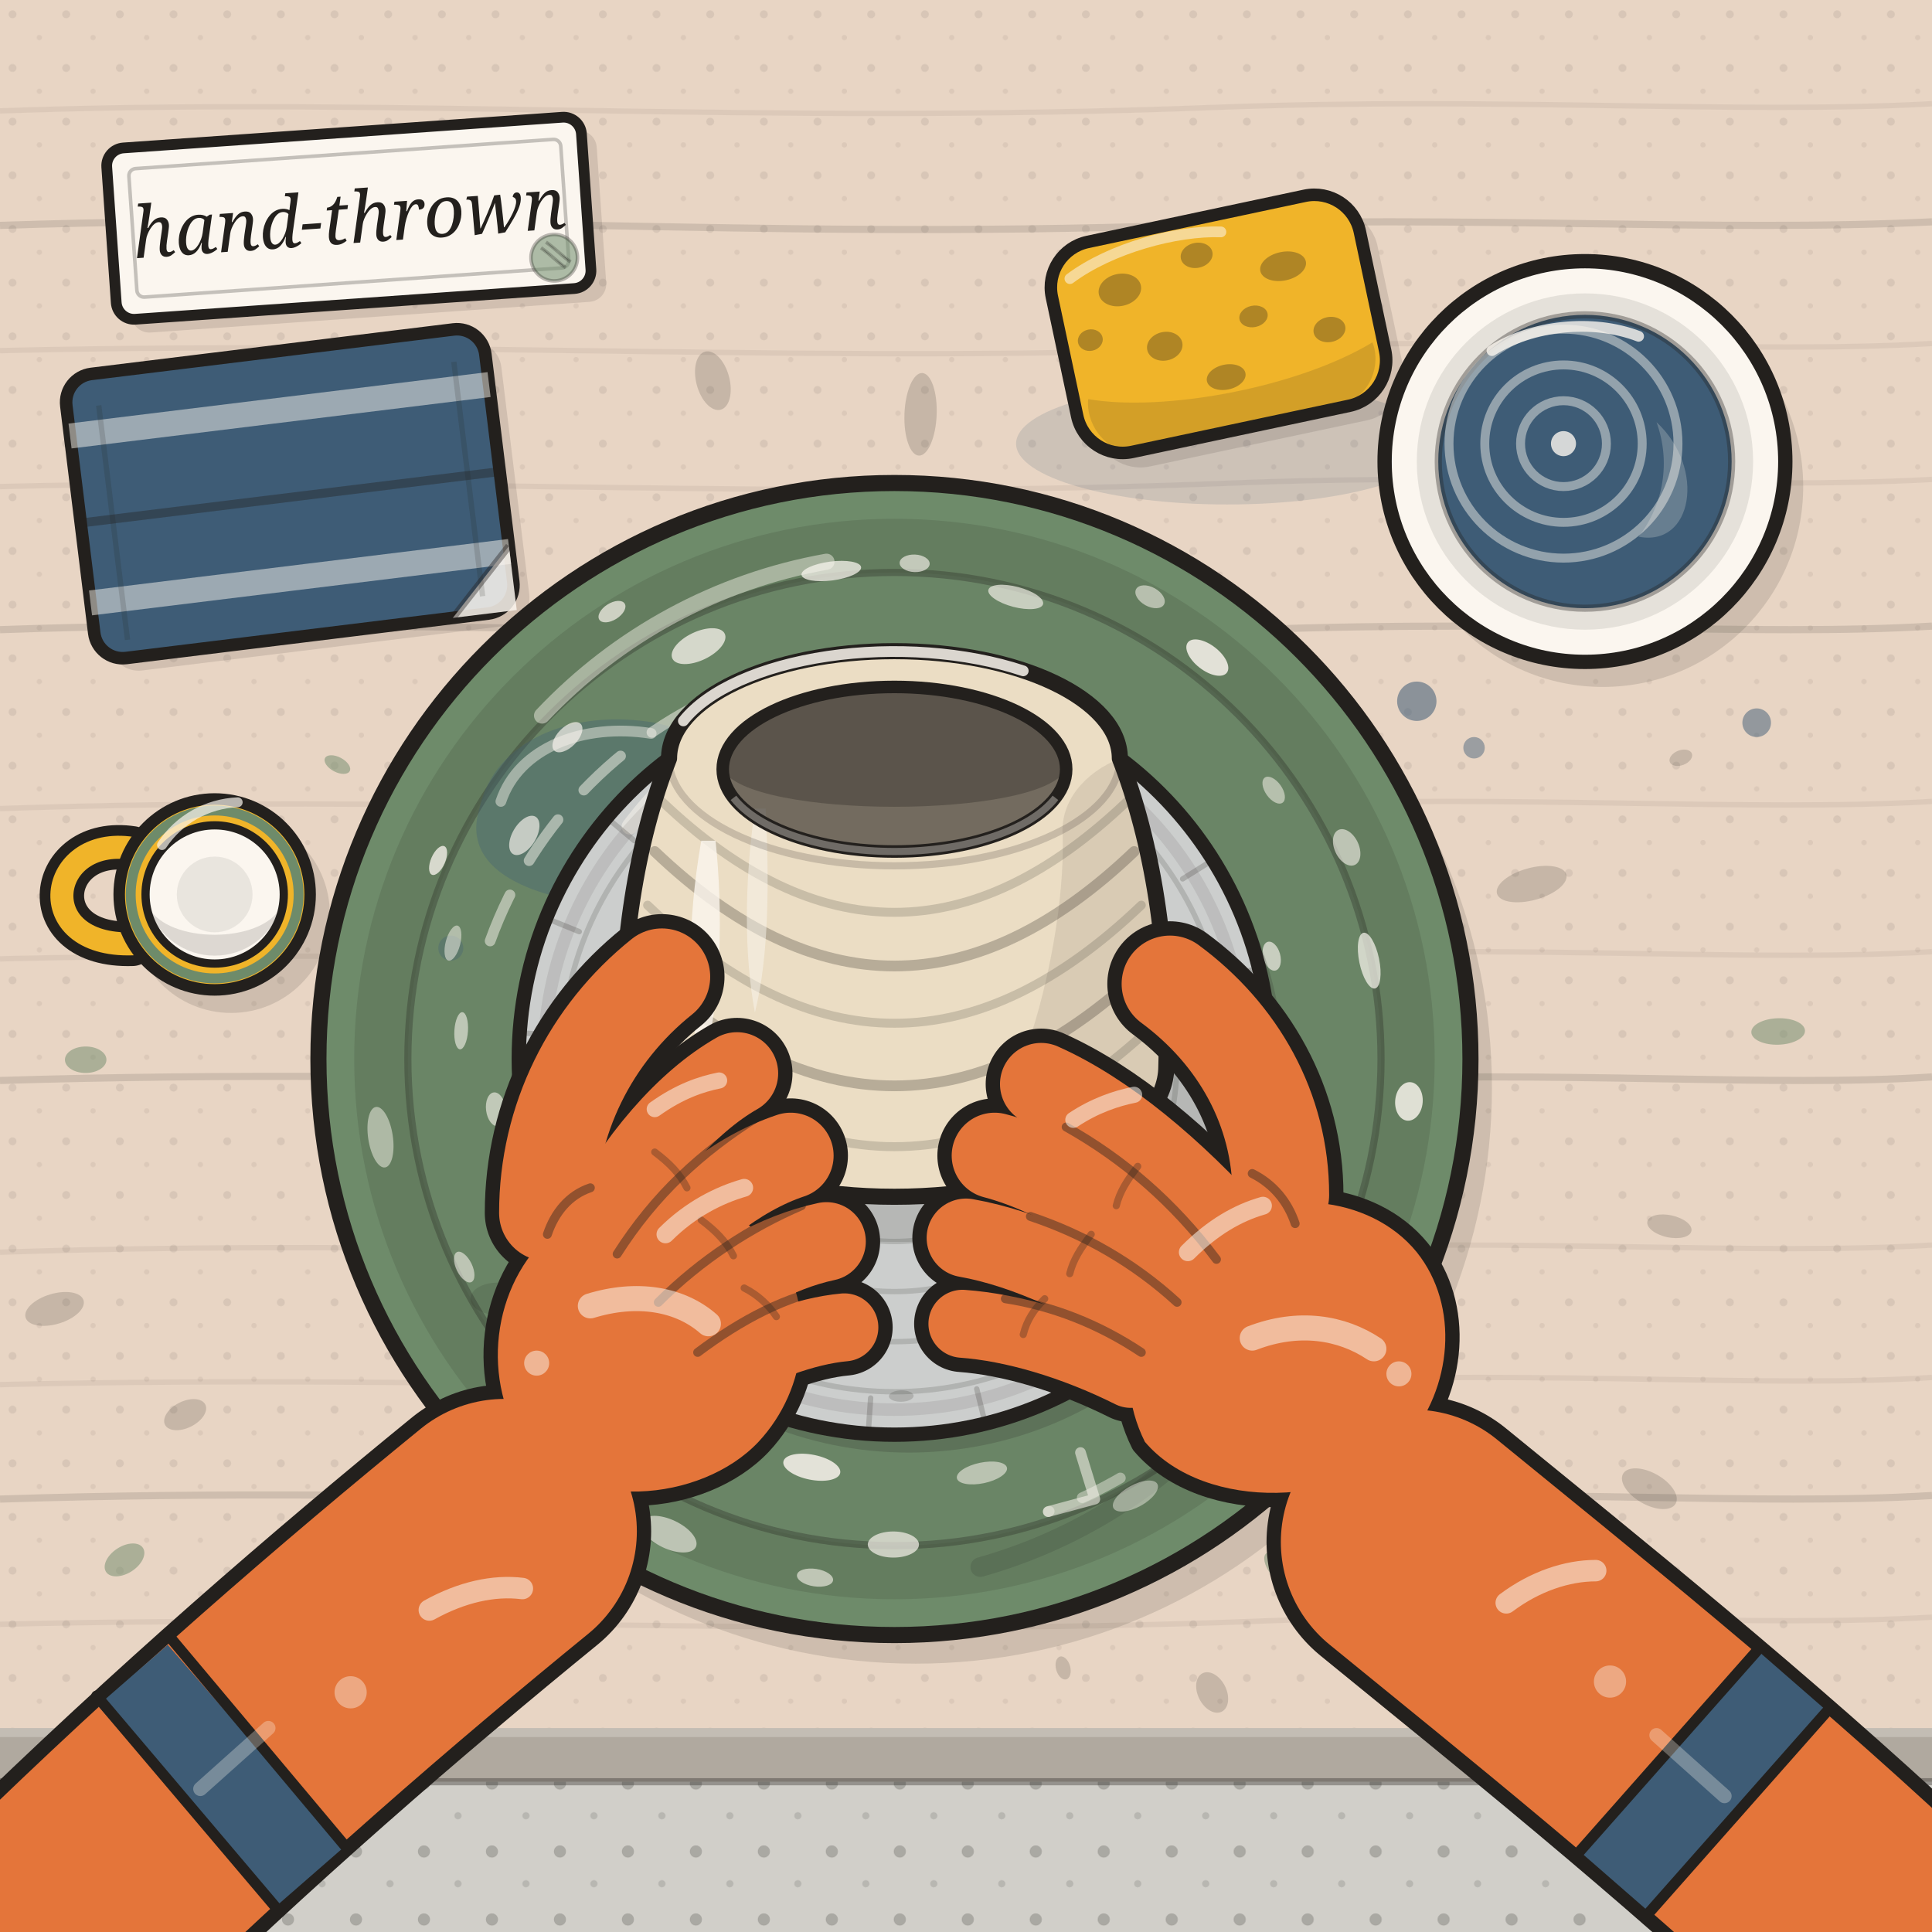
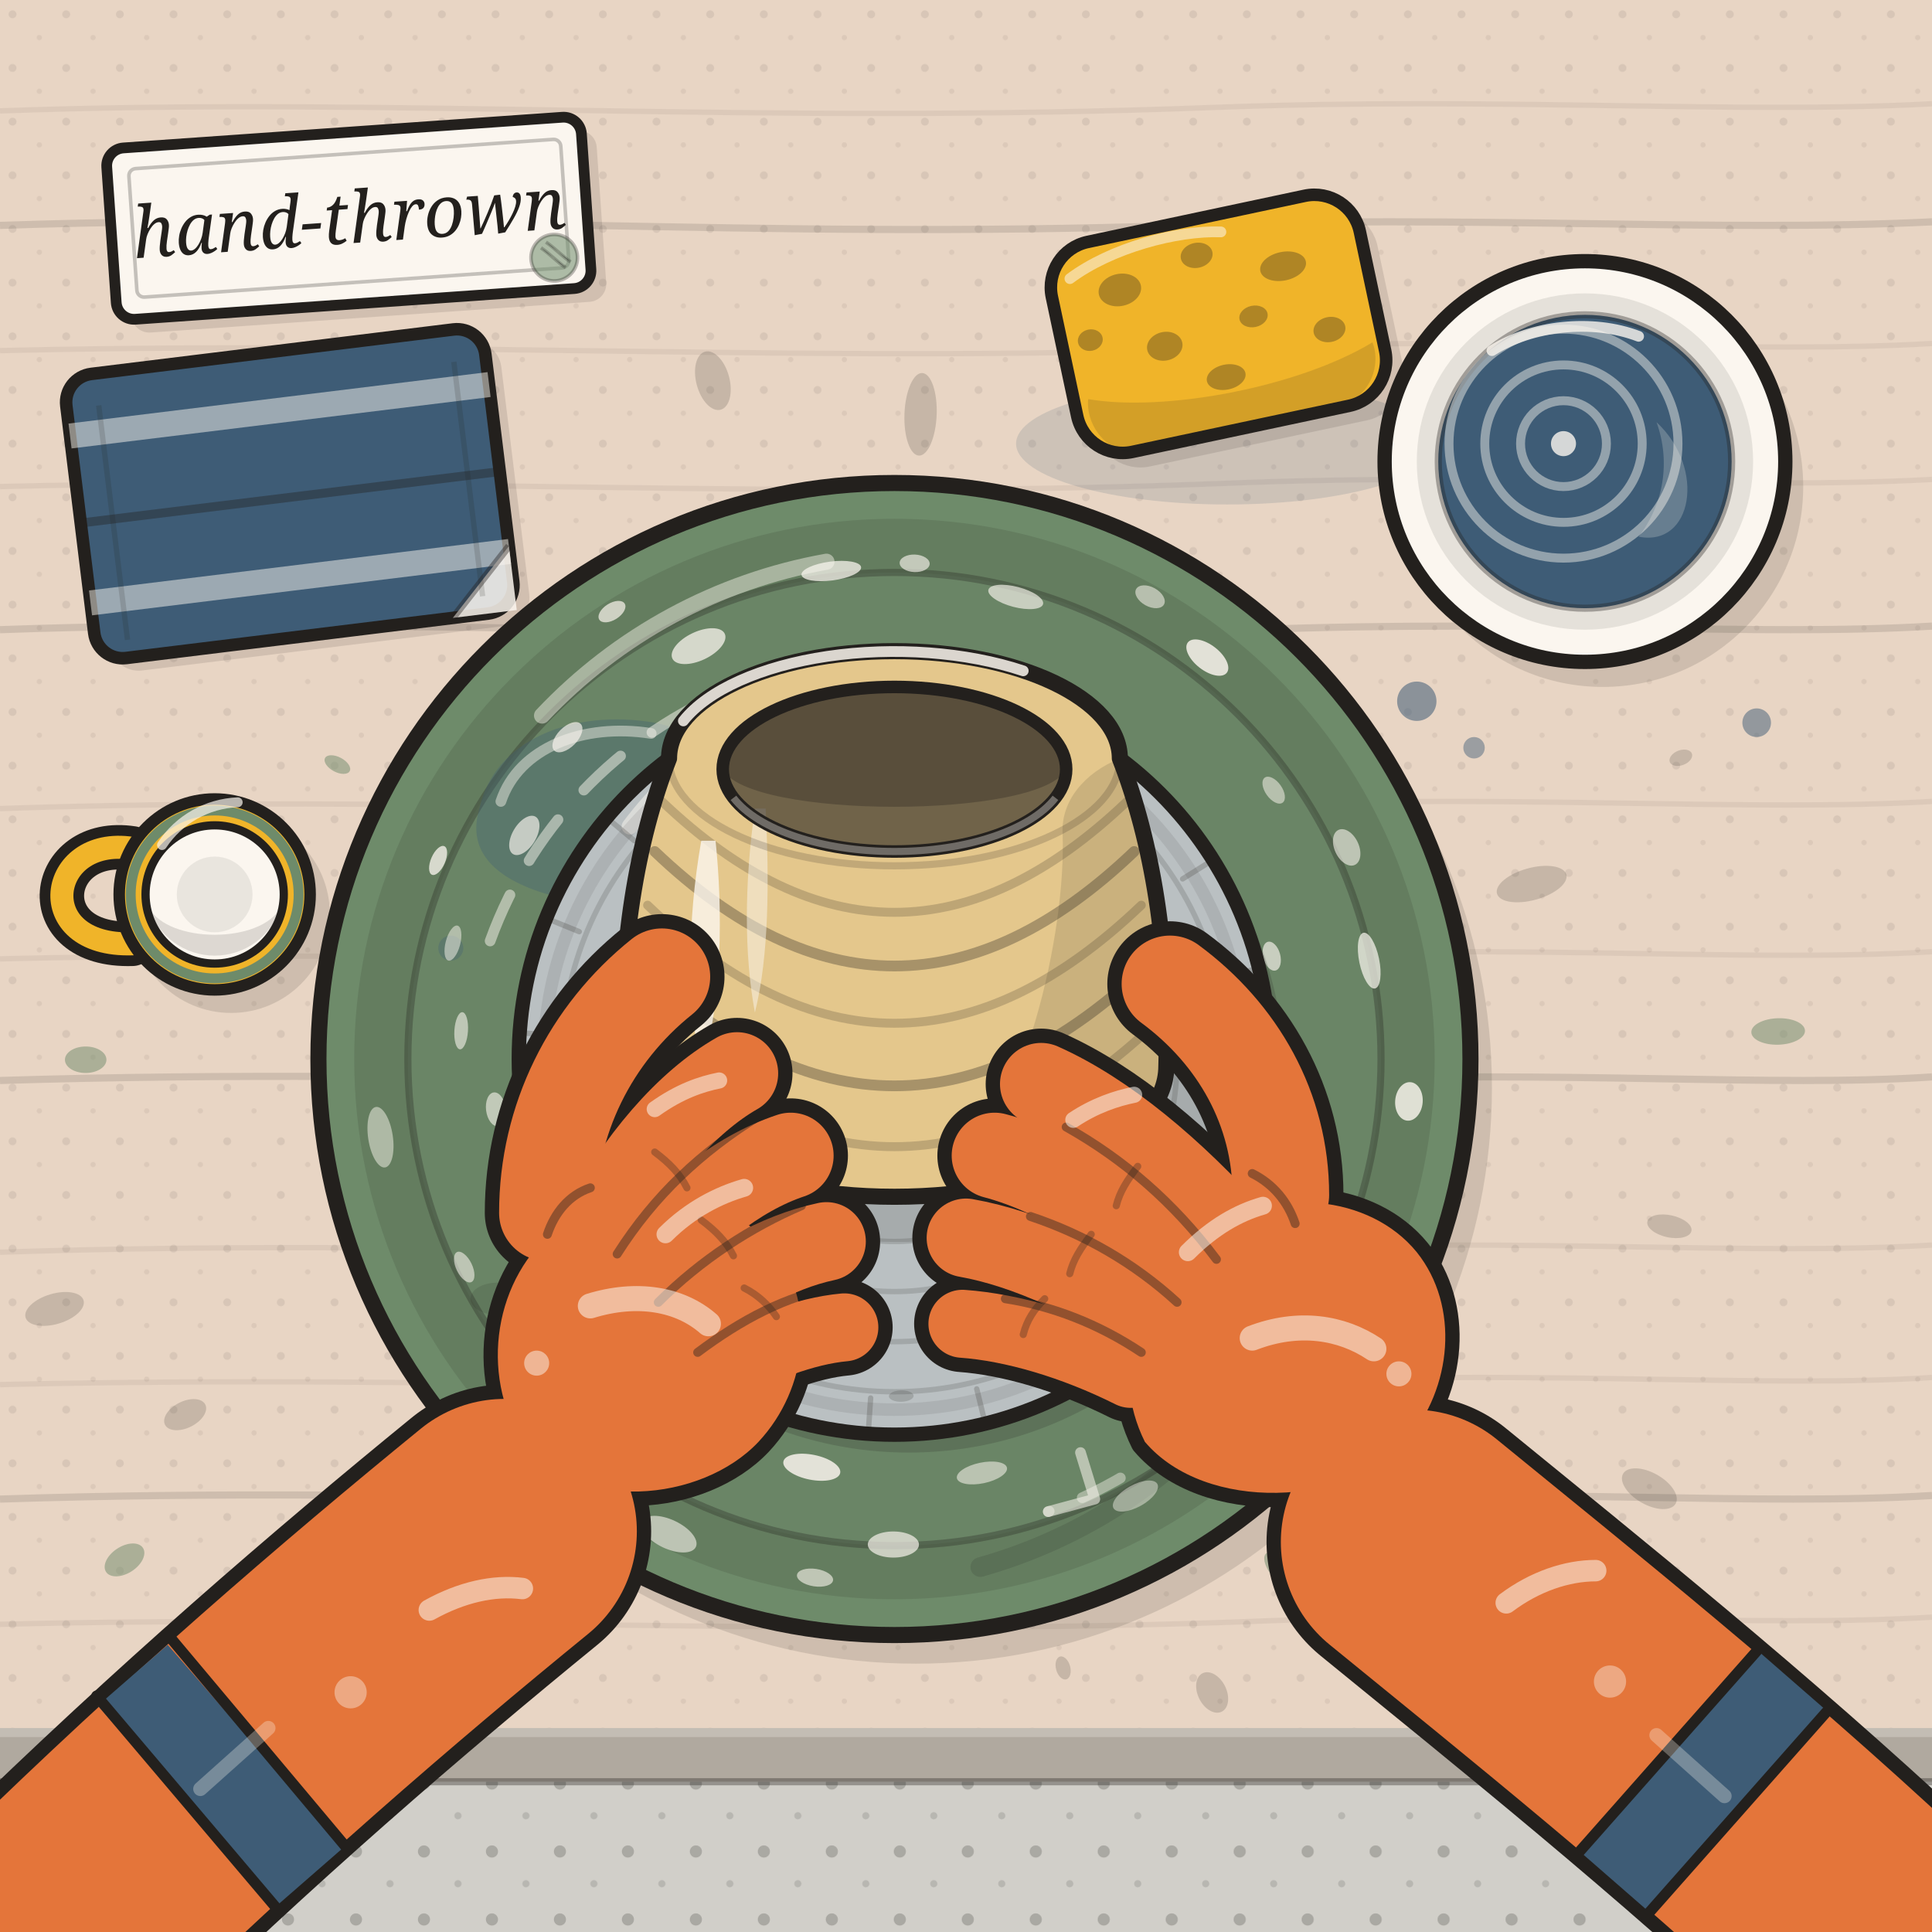
<svg xmlns="http://www.w3.org/2000/svg" viewBox="0 0 1080 1080">
  <defs>
    <pattern id="grit" width="30" height="30" patternUnits="userSpaceOnUse">
      <circle cx="7" cy="8" r="2.2" fill="#23201D" fill-opacity=".08" />
      <circle cx="22" cy="21" r="1.5" fill="#23201D" fill-opacity=".06" />
    </pattern>
    <pattern id="dots" width="38" height="38" patternUnits="userSpaceOnUse">
      <circle cx="9" cy="9" r="3.4" fill="#23201D" fill-opacity=".22" />
      <circle cx="28" cy="27" r="2" fill="#23201D" fill-opacity=".14" />
    </pattern>
  </defs>
  <rect width="1080" height="1080" fill="#F2E9DC" />
  <rect width="1080" height="966" fill="#E4753A" fill-opacity=".10" />
  <rect width="1080" height="966" fill="#23201D" fill-opacity=".04" />
  <g fill="none" stroke="#23201D" stroke-opacity=".13" stroke-width="4">
    <path d="M0 126C240 118 420 134 660 126 820 120 960 130 1080 124" />
    <path d="M0 352C220 344 460 360 700 352 860 346 980 356 1080 350" />
    <path d="M0 604C260 596 480 612 720 604 880 598 990 608 1080 602" />
    <path d="M0 838C240 830 470 846 710 838 870 832 980 842 1080 836" />
  </g>
  <g fill="none" stroke="#23201D" stroke-opacity=".06" stroke-width="3">
    <path d="M0 62C220 54 420 70 680 60 840 54 970 64 1080 58" />
    <path d="M0 196C260 190 470 204 700 194 850 188 980 198 1080 192" />
    <path d="M0 272C240 266 440 280 690 270 840 264 970 274 1080 268" />
    <path d="M0 452C230 444 450 458 700 450 850 444 980 454 1080 448" />
    <path d="M0 536C250 530 460 544 710 534 860 528 980 538 1080 532" />
    <path d="M0 700C240 692 450 706 700 698 860 692 980 702 1080 696" />
    <path d="M0 774C260 768 470 782 720 772 870 766 990 776 1080 770" />
    <path d="M0 908C240 902 460 916 710 906 860 900 980 910 1080 904" />
  </g>
  <rect width="1080" height="966" fill="url(#grit)" />
  <rect y="966" width="1080" height="30" fill="#23201D" fill-opacity=".32" />
  <rect y="966" width="1080" height="5" fill="#FBF6EF" fill-opacity=".26" />
  <rect y="996" width="1080" height="84" fill="#3E5C76" fill-opacity=".18" />
  <rect y="996" width="1080" height="84" fill="url(#dots)" />
  <path d="M0 996H1080" stroke="#23201D" stroke-opacity=".34" stroke-width="4" />
  <ellipse cx="994" cy="576.6" rx="15" ry="7.4" fill="#6E8B6A" fill-opacity="0.5" transform="rotate(358.2 994 576.6)" />
  <ellipse cx="933.2" cy="685.5" rx="12.6" ry="6.2" fill="#23201D" fill-opacity="0.17" transform="rotate(12.2 933.2 685.5)" />
  <ellipse cx="398.5" cy="212.8" rx="16.8" ry="9.3" fill="#23201D" fill-opacity="0.17" transform="rotate(255 398.5 212.8)" />
  <ellipse cx="188.6" cy="427.4" rx="7.8" ry="4.2" fill="#6E8B6A" fill-opacity="0.5" transform="rotate(207.9 188.6 427.4)" />
  <ellipse cx="677.6" cy="946.1" rx="12" ry="8" fill="#23201D" fill-opacity="0.17" transform="rotate(63.4 677.6 946.1)" />
  <ellipse cx="594.3" cy="932.4" rx="6.6" ry="4" fill="#23201D" fill-opacity="0.17" transform="rotate(74.5 594.3 932.4)" />
  <ellipse cx="69.6" cy="872" rx="12.3" ry="7.5" fill="#6E8B6A" fill-opacity="0.5" transform="rotate(147 69.6 872)" />
  <ellipse cx="103.5" cy="790.8" rx="12.6" ry="7.4" fill="#23201D" fill-opacity="0.17" transform="rotate(153.4 103.5 790.8)" />
  <ellipse cx="30.5" cy="731.7" rx="16.9" ry="8.5" fill="#23201D" fill-opacity="0.17" transform="rotate(163.4 30.5 731.7)" />
  <ellipse cx="150.7" cy="508.7" rx="21.6" ry="8.9" fill="#6E8B6A" fill-opacity="0.5" transform="rotate(193.4 150.7 508.7)" />
  <ellipse cx="856.2" cy="494.2" rx="20.1" ry="9" fill="#23201D" fill-opacity="0.17" transform="rotate(344.6 856.2 494.2)" />
  <ellipse cx="514.6" cy="231.6" rx="23.1" ry="9" fill="#23201D" fill-opacity="0.17" transform="rotate(272.3 514.6 231.6)" />
  <ellipse cx="714.2" cy="876.7" rx="10.5" ry="5" fill="#6E8B6A" fill-opacity="0.5" transform="rotate(53 714.2 876.7)" />
  <ellipse cx="922" cy="832.2" rx="16.9" ry="8.9" fill="#23201D" fill-opacity="0.17" transform="rotate(29.6 922 832.2)" />
  <ellipse cx="939.6" cy="423.6" rx="6.6" ry="4.2" fill="#23201D" fill-opacity="0.17" transform="rotate(339 939.6 423.6)" />
  <ellipse cx="47.9" cy="592.4" rx="11.6" ry="7.4" fill="#6E8B6A" fill-opacity="0.5" transform="rotate(179.9 47.9 592.4)" />
  <ellipse cx="199" cy="934.8" rx="11.7" ry="5.3" fill="#23201D" fill-opacity="0.17" transform="rotate(131.3 199 934.8)" />
  <g transform="rotate(-4 195 122)">
    <rect x="70" y="82" width="266" height="96" rx="10" fill="#23201D" fill-opacity=".12" />
    <rect x="62" y="74" width="266" height="96" rx="10" fill="#FBF6EF" stroke="#23201D" stroke-width="6" />
    <rect x="74" y="86" width="242" height="72" rx="4" fill="none" stroke="#23201D" stroke-opacity=".25" stroke-width="2" />
    <text x="195" y="136" text-anchor="middle" font-family="Georgia, serif" font-size="40" font-style="italic" fill="#23201D">hand-thrown</text>
    <circle cx="308" cy="152" r="13" fill="#6E8B6A" fill-opacity=".55" />
    <circle cx="308" cy="152" r="13" fill="none" stroke="#23201D" stroke-opacity=".3" stroke-width="2" />
    <path d="M301 146C306 150 310 155 314 158M304 143C309 147 313 152 317 155" stroke="#23201D" stroke-opacity=".25" stroke-width="2" />
  </g>
  <g transform="rotate(-7 162 276)">
    <rect x="52" y="204" width="236" height="160" rx="16" fill="#23201D" fill-opacity=".12" />
    <rect x="44" y="196" width="236" height="160" rx="16" fill="#3E5C76" stroke="#23201D" stroke-width="7" />
    <rect x="44" y="222" width="236" height="14" fill="#FBF6EF" fill-opacity=".5" />
    <rect x="44" y="316" width="236" height="14" fill="#FBF6EF" fill-opacity=".5" />
    <path d="M44 278H280" stroke="#23201D" stroke-opacity=".38" stroke-width="5" />
    <path d="M280 356H244L280 320Z" fill="#FBF6EF" fill-opacity=".85" />
    <path d="M280 320L244 356" stroke="#23201D" stroke-opacity=".4" stroke-width="4" />
    <path d="M62 214V346M262 214V346" stroke="#23201D" stroke-opacity=".16" stroke-width="3" />
  </g>
  <g transform="translate(120 500) scale(0.92) translate(-132 -470)">
    <circle cx="142" cy="482" r="60" fill="#23201D" fill-opacity=".13" />
    <path d="M82 442C30 434 20 502 82 500" fill="none" stroke="#23201D" stroke-width="27" stroke-linecap="round" />
    <path d="M82 442C30 434 20 502 82 500" fill="none" stroke="#F0B429" stroke-width="14" stroke-linecap="round" />
    <circle cx="132" cy="470" r="58" fill="#F0B429" stroke="#23201D" stroke-width="7" />
    <circle cx="132" cy="470" r="51" fill="none" stroke="#6E8B6A" stroke-width="6" />
    <circle cx="132" cy="470" r="42" fill="#FBF6EF" stroke="#23201D" stroke-width="5" />
    <path d="M92 478A42 42 0 0 0 172 478C160 500 104 500 92 478Z" fill="#23201D" fill-opacity=".14" />
    <circle cx="132" cy="470" r="23" fill="#23201D" fill-opacity=".08" />
    <path d="M100 440A58 58 0 0 1 146 414" fill="none" stroke="#FBF6EF" stroke-opacity=".7" stroke-width="6" stroke-linecap="round" />
  </g>
  <ellipse cx="686" cy="248" rx="118" ry="34" fill="#3E5C76" fill-opacity=".16" />
  <g transform="rotate(-12 676 176)">
    <rect x="592" y="122" width="176" height="120" rx="26" fill="#23201D" fill-opacity=".12" transform="translate(8 10)" />
    <rect x="592" y="122" width="176" height="120" rx="26" fill="#F0B429" stroke="#23201D" stroke-width="7" />
    <path d="M600 208C640 224 716 226 762 210 764 220 758 236 742 240L618 242C602 238 596 220 600 208Z" fill="#23201D" fill-opacity=".14" />
    <g fill="#23201D" fill-opacity=".32">
      <ellipse cx="630" cy="152" rx="12" ry="9" />
      <ellipse cx="676" cy="142" rx="9" ry="7" />
      <ellipse cx="722" cy="158" rx="13" ry="8" />
      <ellipse cx="648" cy="188" rx="10" ry="8" />
      <ellipse cx="700" cy="182" rx="8" ry="6" />
      <ellipse cx="740" cy="198" rx="9" ry="7" />
      <ellipse cx="608" cy="176" rx="7" ry="6" />
      <ellipse cx="678" cy="212" rx="11" ry="7" />
    </g>
    <path d="M604 140C630 128 668 126 692 132" fill="none" stroke="#FBF6EF" stroke-opacity=".55" stroke-width="6" stroke-linecap="round" />
  </g>
  <circle cx="896" cy="272" r="112" fill="#23201D" fill-opacity=".13" />
  <circle cx="886" cy="258" r="112" fill="#FBF6EF" stroke="#23201D" stroke-width="8" />
  <circle cx="886" cy="258" r="94" fill="#23201D" fill-opacity=".10" />
  <circle cx="886" cy="258" r="82" fill="#3E5C76" />
  <circle cx="886" cy="258" r="82" fill="none" stroke="#23201D" stroke-opacity=".35" stroke-width="4" />
  <g fill="none" stroke="#FBF6EF" stroke-opacity=".45" stroke-width="5">
    <circle cx="874" cy="248" r="24" />
    <circle cx="874" cy="248" r="44" />
    <circle cx="874" cy="248" r="64" />
  </g>
  <circle cx="874" cy="248" r="7" fill="#FBF6EF" fill-opacity=".8" />
  <path d="M834 196C856 182 890 178 916 188" fill="none" stroke="#FBF6EF" stroke-opacity=".8" stroke-width="6" stroke-linecap="round" />
  <path d="M916 300C930 282 934 258 926 236 954 262 946 306 916 300Z" fill="#FBF6EF" fill-opacity=".22" />
  <circle cx="792" cy="392" r="11" fill="#3E5C76" fill-opacity=".55" />
  <circle cx="824" cy="418" r="6" fill="#3E5C76" fill-opacity=".45" />
  <circle cx="982" cy="404" r="8" fill="#3E5C76" fill-opacity=".5" />
  <circle cx="512" cy="608" r="322" fill="#23201D" fill-opacity=".13" />
  <circle cx="500" cy="592" r="322" fill="#6E8B6A" />
  <circle cx="500" cy="592" r="302" fill="#23201D" fill-opacity=".13" />
  <circle cx="500" cy="592" r="272" fill="#6E8B6A" />
  <circle cx="500" cy="592" r="272" fill="#23201D" fill-opacity=".05" />
  <circle cx="500" cy="592" r="322" fill="none" stroke="#23201D" stroke-width="9" />
  <circle cx="500" cy="592" r="272" fill="none" stroke="#23201D" stroke-opacity=".3" stroke-width="4" />
  <path d="M303 400A288 288 0 0 1 462 314" fill="none" stroke="#FBF6EF" stroke-opacity=".45" stroke-width="9" stroke-linecap="round" />
  <path d="M676 800A288 288 0 0 1 548 876" fill="none" stroke="#23201D" stroke-opacity=".14" stroke-width="11" stroke-linecap="round" />
  <path d="M268 452C276 414 320 396 366 404 404 412 424 438 414 468 404 498 356 512 314 502 280 494 260 478 268 452Z" fill="#3E5C76" fill-opacity=".32" />
  <path d="M280 448C290 418 326 404 364 410" fill="none" stroke="#FBF6EF" stroke-opacity=".45" stroke-width="6" stroke-linecap="round" />
  <ellipse cx="372" cy="486" rx="26" ry="12" fill="#FBF6EF" fill-opacity=".2" />
  <circle cx="452" cy="386" r="10" fill="#3E5C76" fill-opacity=".3" />
  <circle cx="252" cy="530" r="7" fill="#3E5C76" fill-opacity=".28" />
  <ellipse cx="765.4" cy="537" rx="15.9" ry="5.6" fill="#FBF6EF" fill-opacity="0.71" transform="rotate(438.3 765.4 537)" />
  <ellipse cx="212.7" cy="635.7" rx="17.1" ry="6.9" fill="#FBF6EF" fill-opacity="0.49" transform="rotate(261.4 212.7 635.7)" />
  <ellipse cx="732.5" cy="608.4" rx="7.7" ry="4.6" fill="#FBF6EF" fill-opacity="0.86" transform="rotate(94 732.5 608.4)" />
  <ellipse cx="390.5" cy="361.2" rx="16.2" ry="8" fill="#FBF6EF" fill-opacity="0.74" transform="rotate(334.6 390.5 361.2)" />
  <ellipse cx="640.4" cy="775" rx="5.6" ry="3.3" fill="#FBF6EF" fill-opacity="0.86" transform="rotate(142.5 640.4 775)" />
  <ellipse cx="634.7" cy="836.3" rx="14" ry="6.2" fill="#FBF6EF" fill-opacity="0.44" transform="rotate(151.1 634.7 836.3)" />
  <ellipse cx="402.6" cy="794.6" rx="6.3" ry="3" fill="#FBF6EF" fill-opacity="0.73" transform="rotate(205.7 402.6 794.6)" />
  <ellipse cx="642.9" cy="333.6" rx="8.9" ry="5.4" fill="#FBF6EF" fill-opacity="0.55" transform="rotate(388.9 642.9 333.6)" />
  <ellipse cx="253.2" cy="527.2" rx="10.1" ry="4.1" fill="#FBF6EF" fill-opacity="0.5" transform="rotate(284.7 253.2 527.2)" />
  <ellipse cx="674.9" cy="367.6" rx="13.8" ry="7.1" fill="#FBF6EF" fill-opacity="0.83" transform="rotate(397.9 674.9 367.6)" />
  <ellipse cx="354.5" cy="761.9" rx="9.5" ry="5.9" fill="#FBF6EF" fill-opacity="0.73" transform="rotate(220.6 354.5 761.9)" />
  <ellipse cx="342.1" cy="341.9" rx="8.4" ry="4.7" fill="#FBF6EF" fill-opacity="0.7" transform="rotate(327.7 342.1 341.9)" />
  <ellipse cx="453.8" cy="820.2" rx="16.2" ry="7" fill="#FBF6EF" fill-opacity="0.83" transform="rotate(191.4 453.8 820.2)" />
  <ellipse cx="280.9" cy="783.3" rx="12.7" ry="6.6" fill="#FBF6EF" fill-opacity="0.73" transform="rotate(228.9 280.9 783.3)" />
  <ellipse cx="712" cy="441.7" rx="8.6" ry="4.7" fill="#FBF6EF" fill-opacity="0.52" transform="rotate(414.7 712 441.7)" />
  <ellipse cx="257.8" cy="576.2" rx="10.4" ry="3.8" fill="#FBF6EF" fill-opacity="0.58" transform="rotate(273.7 257.8 576.2)" />
  <ellipse cx="787.6" cy="615.7" rx="10.8" ry="7.7" fill="#FBF6EF" fill-opacity="0.81" transform="rotate(94.7 787.6 615.7)" />
  <ellipse cx="259.5" cy="708.3" rx="9.3" ry="4.5" fill="#FBF6EF" fill-opacity="0.57" transform="rotate(244.2 259.5 708.3)" />
  <ellipse cx="317.2" cy="412.1" rx="10.5" ry="5.6" fill="#FBF6EF" fill-opacity="0.68" transform="rotate(314.6 317.2 412.1)" />
  <ellipse cx="752.8" cy="473.7" rx="10.8" ry="6.8" fill="#FBF6EF" fill-opacity="0.59" transform="rotate(424.9 752.8 473.7)" />
  <ellipse cx="548.9" cy="823.4" rx="14.3" ry="5.8" fill="#FBF6EF" fill-opacity="0.55" transform="rotate(168.1 548.9 823.4)" />
  <ellipse cx="567.8" cy="333.7" rx="15.8" ry="5.7" fill="#FBF6EF" fill-opacity="0.65" transform="rotate(374.7 567.8 333.7)" />
  <ellipse cx="277.2" cy="620.1" rx="9.5" ry="5.5" fill="#FBF6EF" fill-opacity="0.6" transform="rotate(262.8 277.2 620.1)" />
  <ellipse cx="464.7" cy="319.2" rx="16.8" ry="5.3" fill="#FBF6EF" fill-opacity="0.73" transform="rotate(352.6 464.7 319.2)" />
  <ellipse cx="499.4" cy="863.4" rx="14.3" ry="7.3" fill="#FBF6EF" fill-opacity="0.68" transform="rotate(180.1 499.4 863.4)" />
  <ellipse cx="693.7" cy="797.5" rx="14.6" ry="6.1" fill="#FBF6EF" fill-opacity="0.73" transform="rotate(136.7 693.7 797.5)" />
  <ellipse cx="720.3" cy="685.6" rx="19.6" ry="8.2" fill="#FBF6EF" fill-opacity="0.82" transform="rotate(113 720.3 685.6)" />
  <ellipse cx="373.9" cy="857.6" rx="16.7" ry="8.1" fill="#FBF6EF" fill-opacity="0.59" transform="rotate(205.4 373.9 857.6)" />
  <ellipse cx="710.9" cy="534.5" rx="8.3" ry="4.8" fill="#FBF6EF" fill-opacity="0.65" transform="rotate(434.8 710.9 534.5)" />
  <ellipse cx="293.1" cy="467" rx="12.2" ry="6.6" fill="#FBF6EF" fill-opacity="0.66" transform="rotate(301.1 293.1 467)" />
  <ellipse cx="244.9" cy="481" rx="8.7" ry="4" fill="#FBF6EF" fill-opacity="0.76" transform="rotate(293.5 244.9 481)" />
  <ellipse cx="328.6" cy="838" rx="12.6" ry="7.7" fill="#FBF6EF" fill-opacity="0.53" transform="rotate(214.9 328.6 838)" />
  <ellipse cx="511.3" cy="314.9" rx="8.4" ry="4.9" fill="#FBF6EF" fill-opacity="0.63" transform="rotate(362.3 511.3 314.9)" />
  <ellipse cx="455.6" cy="881.9" rx="10.2" ry="4.9" fill="#FBF6EF" fill-opacity="0.6" transform="rotate(188.7 455.6 881.9)" />
  <path d="M274 526A240 240 0 0 1 418 382" fill="none" stroke="#FBF6EF" stroke-opacity=".5" stroke-width="6" stroke-linecap="round" stroke-dasharray="28 22" />
  <path d="M737 694A252 252 0 0 1 586 845" fill="none" stroke="#FBF6EF" stroke-opacity=".42" stroke-width="6" stroke-linecap="round" stroke-dasharray="24 20" />
  <path d="M586 845L612 838L604 812" fill="none" stroke="#FBF6EF" stroke-opacity=".55" stroke-width="6" stroke-linecap="round" stroke-linejoin="round" />
  <circle cx="508" cy="602" r="210" fill="#23201D" fill-opacity=".18" />
  <circle cx="500" cy="592" r="210" fill="#FBF6EF" />
-   <circle cx="500" cy="592" r="210" fill="#3E5C76" fill-opacity=".2" />
+   <circle cx="500" cy="592" r="210" fill="#3E5C76" fill-opacity=".3" />
  <circle cx="500" cy="592" r="210" fill="#23201D" fill-opacity=".05" />
  <circle cx="500" cy="592" r="210" fill="none" stroke="#23201D" stroke-width="8" />
  <path d="M352 462A210 210 0 0 1 470 384" fill="none" stroke="#FBF6EF" stroke-opacity=".5" stroke-width="9" stroke-linecap="round" />
  <g fill="none" stroke="#23201D" stroke-opacity=".16" stroke-width="3">
    <circle cx="500" cy="592" r="186" />
    <circle cx="500" cy="592" r="158" />
    <circle cx="500" cy="592" r="130" />
    <circle cx="500" cy="592" r="102" />
  </g>
  <circle cx="500" cy="592" r="196" fill="none" stroke="#23201D" stroke-opacity=".09" stroke-width="7" />
  <g stroke="#23201D" stroke-opacity=".2" stroke-width="3" stroke-linecap="round">
    <path d="M689.5 605.3L705.5 606.4" />
    <path d="M676.2 663.2L691 669.2" />
    <path d="M645.5 714.1L657.8 724.4" />
    <path d="M600.7 753.1L609.2 766.7" />
    <path d="M546 776.4L549.8 791.9" />
    <path d="M486.7 781.5L485.6 797.5" />
    <path d="M428.8 768.2L422.8 783" />
    <path d="M377.9 737.5L367.6 749.8" />
    <path d="M338.9 692.7L325.3 701.2" />
    <path d="M315.6 638L300.1 641.8" />
    <path d="M310.5 578.7L294.5 577.6" />
    <path d="M323.8 520.8L309 514.8" />
    <path d="M354.5 469.9L342.2 459.6" />
    <path d="M399.3 430.9L390.8 417.3" />
    <path d="M454 407.6L450.2 392.1" />
    <path d="M513.3 402.5L514.4 386.5" />
    <path d="M571.2 415.8L577.2 401" />
    <path d="M622.1 446.5L632.4 434.2" />
    <path d="M661.1 491.3L674.7 482.8" />
    <path d="M684.4 546L699.9 542.2" />
  </g>
  <ellipse cx="605.6" cy="725.9" rx="6.7" ry="5" fill="#23201D" fill-opacity="0.19" transform="rotate(141.7 605.6 725.9)" />
  <ellipse cx="525.9" cy="646.1" rx="7.3" ry="4.2" fill="#23201D" fill-opacity="0.1" transform="rotate(154.4 525.9 646.1)" />
  <ellipse cx="448" cy="641.3" rx="3.2" ry="2.2" fill="#23201D" fill-opacity="0.15" transform="rotate(226.5 448 641.3)" />
  <ellipse cx="479.8" cy="676.4" rx="4.9" ry="3" fill="#23201D" fill-opacity="0.16" transform="rotate(193.5 479.8 676.4)" />
  <ellipse cx="664.3" cy="554.9" rx="7.2" ry="4.1" fill="#23201D" fill-opacity="0.21" transform="rotate(437.3 664.3 554.9)" />
  <ellipse cx="485.1" cy="524.3" rx="8.8" ry="4.3" fill="#23201D" fill-opacity="0.21" transform="rotate(347.6 485.1 524.3)" />
  <ellipse cx="424.3" cy="464.6" rx="9" ry="4.1" fill="#23201D" fill-opacity="0.16" transform="rotate(329.3 424.3 464.6)" />
  <ellipse cx="401.1" cy="630.9" rx="8.8" ry="4.8" fill="#23201D" fill-opacity="0.11" transform="rotate(248.6 401.1 630.9)" />
  <ellipse cx="617.1" cy="638.7" rx="5" ry="3.2" fill="#23201D" fill-opacity="0.15" transform="rotate(111.7 617.1 638.7)" />
  <ellipse cx="349.6" cy="534.2" rx="9" ry="4.7" fill="#23201D" fill-opacity="0.14" transform="rotate(291 349.6 534.2)" />
  <ellipse cx="537.6" cy="522.6" rx="7.6" ry="3.9" fill="#23201D" fill-opacity="0.19" transform="rotate(388.4 537.6 522.6)" />
  <ellipse cx="609.2" cy="589" rx="10.2" ry="5.1" fill="#23201D" fill-opacity="0.14" transform="rotate(448.4 609.2 589)" />
  <ellipse cx="443.8" cy="536" rx="3.8" ry="2.9" fill="#23201D" fill-opacity="0.22" transform="rotate(314.9 443.8 536)" />
  <ellipse cx="427.5" cy="420.2" rx="5.7" ry="3.2" fill="#23201D" fill-opacity="0.1" transform="rotate(337.1 427.5 420.2)" />
  <ellipse cx="392.7" cy="683.3" rx="7.6" ry="3.6" fill="#23201D" fill-opacity="0.18" transform="rotate(229.6 392.7 683.3)" />
  <ellipse cx="319.2" cy="566.5" rx="7.8" ry="4.7" fill="#23201D" fill-opacity="0.14" transform="rotate(278 319.2 566.5)" />
  <ellipse cx="503.8" cy="780.4" rx="6.9" ry="3.2" fill="#23201D" fill-opacity="0.17" transform="rotate(178.8 503.8 780.4)" />
  <ellipse cx="491.9" cy="469.1" rx="4.2" ry="3.2" fill="#23201D" fill-opacity="0.13" transform="rotate(356.2 491.9 469.1)" />
  <path d="M322 596C318 546 358 512 424 500 476 490 552 490 600 502 664 518 702 556 692 602 684 646 640 678 560 690 480 702 396 688 350 656 330 642 322 618 322 596Z" fill="#23201D" fill-opacity=".13" />
  <path d="M336 660C316 676 300 690 292 706 310 704 326 692 342 676Z" fill="#23201D" fill-opacity=".13" />
  <path d="M686 618C706 626 722 638 730 652 712 656 694 648 678 636Z" fill="#23201D" fill-opacity=".13" />
  <path d="M556 690C560 712 566 730 576 744 586 728 584 708 574 690Z" fill="#23201D" fill-opacity=".13" />
  <ellipse cx="278" cy="726" rx="15" ry="9" fill="#23201D" fill-opacity=".13" />
  <ellipse cx="742" cy="672" rx="12" ry="8" fill="#23201D" fill-opacity=".13" />
  <ellipse cx="618" cy="742" rx="10" ry="7" fill="#23201D" fill-opacity=".13" />
  <path d="M348 596C346 530 356 470 374 424A126 60 0 0 1 626 424C644 470 654 530 652 596A152 73 0 0 1 348 596Z" fill="#FBF6EF" />
-   <path d="M348 596C346 530 356 470 374 424A126 60 0 0 1 626 424C644 470 654 530 652 596A152 73 0 0 1 348 596Z" fill="#F0B429" fill-opacity=".16" />
-   <path d="M348 596C346 530 356 470 374 424A126 60 0 0 1 626 424C644 470 654 530 652 596A152 73 0 0 1 348 596Z" fill="#23201D" fill-opacity=".07" />
-   <path d="M626 424C644 470 654 530 652 596A152 73 0 0 1 526 668C574 624 596 520 594 466 593 448 606 432 626 424Z" fill="#23201D" fill-opacity=".09" />
-   <g fill="none" stroke="#23201D" stroke-opacity=".17" stroke-width="5" stroke-linecap="round">
+   <path d="M348 596C346 530 356 470 374 424A126 60 0 0 1 626 424C644 470 654 530 652 596A152 73 0 0 1 348 596Z" fill="#F0B429" fill-opacity=".44" />
+   <path d="M348 596C346 530 356 470 374 424A126 60 0 0 1 626 424C644 470 654 530 652 596A152 73 0 0 1 348 596Z" fill="#23201D" fill-opacity=".09" />
+   <path d="M626 424C644 470 654 530 652 596A152 73 0 0 1 526 668C574 624 596 520 594 466 593 448 606 432 626 424Z" fill="#23201D" fill-opacity=".13" />
+   <g fill="none" stroke="#23201D" stroke-opacity=".2" stroke-width="5" stroke-linecap="round">
    <path d="M370 448Q500 572 630 448" />
    <path d="M362 506Q500 638 638 506" />
    <path d="M352 570Q500 712 648 570" />
  </g>
-   <g fill="none" stroke="#23201D" stroke-opacity=".26" stroke-width="6" stroke-linecap="round">
+   <g fill="none" stroke="#23201D" stroke-opacity=".32" stroke-width="6" stroke-linecap="round">
    <path d="M366 476Q500 604 634 476" />
    <path d="M357 538Q500 676 643 538" />
  </g>
  <path d="M392 470C384 516 384 560 392 598 404 560 404 508 400 470Z" fill="#FBF6EF" fill-opacity=".8" />
  <path d="M422 452C416 494 416 534 422 566 430 534 430 492 428 452Z" fill="#FBF6EF" fill-opacity=".5" />
  <path d="M374 424A126 60 0 0 0 626 424" fill="none" stroke="#23201D" stroke-opacity=".18" stroke-width="4" />
  <path d="M348 596C346 530 356 470 374 424A126 60 0 0 1 626 424C644 470 654 530 652 596A152 73 0 0 1 348 596Z" fill="none" stroke="#23201D" stroke-width="9" stroke-linejoin="round" />
  <ellipse cx="500" cy="430" rx="96" ry="46" fill="#23201D" fill-opacity=".6" />
  <path d="M404 430A96 46 0 0 1 596 430C582 458 418 458 404 430Z" fill="#23201D" fill-opacity=".3" />
  <ellipse cx="500" cy="430" rx="96" ry="46" fill="none" stroke="#23201D" stroke-width="7" />
  <path d="M410 446A96 46 0 0 0 590 446" fill="none" stroke="#FBF6EF" stroke-opacity=".35" stroke-width="4" />
  <path d="M382 403A126 60 0 0 1 572 375" fill="none" stroke="#FBF6EF" stroke-opacity=".85" stroke-width="6" stroke-linecap="round" />
  <g stroke="#23201D" stroke-linecap="round" stroke-linejoin="round" fill="#23201D">
    <path d="M30 1080C120 992 206 918 282 856" fill="none" stroke-width="164" />
    <path d="M292 806C268 768 276 714 312 686 350 656 406 664 434 700 456 730 452 776 424 806 392 840 322 846 292 806Z" stroke-width="16" />
    <path d="M398 768C424 754 450 744 472 742" fill="none" stroke-width="54" />
    <path d="M378 740C406 716 434 700 462 694" fill="none" stroke-width="60" />
    <path d="M356 712C382 680 412 656 442 646" fill="none" stroke-width="64" />
    <path d="M334 690C356 648 384 616 412 600" fill="none" stroke-width="62" />
    <path d="M306 678C306 626 330 578 370 546" fill="none" stroke-width="70" />
  </g>
  <g stroke="#E4753A" stroke-linecap="round" stroke-linejoin="round" fill="#E4753A">
    <path d="M30 1080C120 992 206 918 282 856" fill="none" stroke-width="148" />
    <path d="M292 806C268 768 276 714 312 686 350 656 406 664 434 700 456 730 452 776 424 806 392 840 322 846 292 806Z" stroke="none" />
    <path d="M398 768C424 754 450 744 472 742" fill="none" stroke-width="38" />
    <path d="M378 740C406 716 434 700 462 694" fill="none" stroke-width="44" />
    <path d="M356 712C382 680 412 656 442 646" fill="none" stroke-width="48" />
    <path d="M334 690C356 648 384 616 412 600" fill="none" stroke-width="46" />
    <path d="M306 678C306 626 330 578 370 546" fill="none" stroke-width="54" />
  </g>
  <g fill="none" stroke="#23201D" stroke-opacity=".42" stroke-width="5" stroke-linecap="round">
    <path d="M345 701C366 668 392 644 424 624" />
    <path d="M368 728C392 704 420 686 448 674" />
    <path d="M390 756C414 738 440 724 466 720" />
    <path d="M330 664C318 668 310 678 306 690" />
  </g>
  <g fill="none" stroke="#23201D" stroke-opacity=".3" stroke-width="4" stroke-linecap="round">
    <path d="M366 644C374 650 380 656 384 664" />
    <path d="M392 682C400 688 406 694 410 702" />
    <path d="M416 720C424 724 430 730 434 736" />
  </g>
  <g fill="none" stroke="#FBF6EF" stroke-opacity=".55" stroke-linecap="round">
    <path d="M330 730C356 722 380 726 396 740" stroke-width="14" />
    <path d="M372 690C386 676 402 668 416 664" stroke-width="10" />
    <path d="M366 620C380 610 392 606 402 604" stroke-width="9" />
    <path d="M240 900C258 890 276 886 292 888" stroke-width="12" />
  </g>
  <circle cx="300" cy="762" r="7" fill="#FBF6EF" fill-opacity=".5" />
  <circle cx="196" cy="946" r="9" fill="#FBF6EF" fill-opacity=".4" />
  <path d="M104 1010L143 976" stroke="#3E5C76" stroke-width="150" />
  <path d="M54 948L154 1066M94 914L193 1032" stroke="#23201D" stroke-width="6" stroke-linecap="round" />
  <path d="M112 1000L150 966" stroke="#FBF6EF" stroke-opacity=".3" stroke-width="8" stroke-linecap="round" />
  <g stroke="#23201D" stroke-linecap="round" stroke-linejoin="round" fill="#23201D">
    <path d="M1046 1080C956 996 866 924 790 862" fill="none" stroke-width="164" />
    <path d="M640 806C620 766 634 716 672 690 712 662 766 668 792 700 816 730 812 776 786 806 754 842 674 846 640 806Z" stroke-width="16" />
    <path d="M632 768C600 752 566 742 538 740" fill="none" stroke-width="54" />
    <path d="M648 740C612 716 574 698 540 692" fill="none" stroke-width="60" />
    <path d="M668 712C632 682 594 656 556 646" fill="none" stroke-width="64" />
    <path d="M690 692C656 654 618 622 582 606" fill="none" stroke-width="62" />
    <path d="M716 668C716 620 692 578 654 550" fill="none" stroke-width="70" />
  </g>
  <g stroke="#E4753A" stroke-linecap="round" stroke-linejoin="round" fill="#E4753A">
    <path d="M1046 1080C956 996 866 924 790 862" fill="none" stroke-width="148" />
    <path d="M640 806C620 766 634 716 672 690 712 662 766 668 792 700 816 730 812 776 786 806 754 842 674 846 640 806Z" stroke="none" />
    <path d="M632 768C600 752 566 742 538 740" fill="none" stroke-width="38" />
    <path d="M648 740C612 716 574 698 540 692" fill="none" stroke-width="44" />
    <path d="M668 712C632 682 594 656 556 646" fill="none" stroke-width="48" />
    <path d="M690 692C656 654 618 622 582 606" fill="none" stroke-width="46" />
    <path d="M716 668C716 620 692 578 654 550" fill="none" stroke-width="54" />
  </g>
  <g fill="none" stroke="#23201D" stroke-opacity=".42" stroke-width="5" stroke-linecap="round">
    <path d="M680 704C656 672 628 648 596 630" />
    <path d="M658 728C634 706 606 690 576 680" />
    <path d="M638 756C614 740 588 730 562 726" />
    <path d="M700 656C712 662 720 672 724 684" />
  </g>
  <g fill="none" stroke="#23201D" stroke-opacity=".3" stroke-width="4" stroke-linecap="round">
    <path d="M636 652C630 660 626 666 624 674" />
    <path d="M610 690C604 698 600 704 598 712" />
    <path d="M584 726C578 732 574 738 572 746" />
  </g>
  <g fill="none" stroke="#FBF6EF" stroke-opacity=".55" stroke-linecap="round">
    <path d="M700 748C726 738 750 742 768 754" stroke-width="14" />
    <path d="M664 700C678 686 692 678 706 674" stroke-width="10" />
    <path d="M600 626C612 618 624 614 634 612" stroke-width="9" />
    <path d="M842 896C858 884 876 878 892 878" stroke-width="12" />
  </g>
  <circle cx="782" cy="768" r="7" fill="#FBF6EF" fill-opacity=".5" />
  <circle cx="900" cy="940" r="9" fill="#FBF6EF" fill-opacity=".4" />
  <path d="M972 1013L933 979" stroke="#3E5C76" stroke-width="150" />
  <path d="M922 1069L1021 957M883 1035L982 923" stroke="#23201D" stroke-width="6" stroke-linecap="round" />
  <path d="M964 1004L926 970" stroke="#FBF6EF" stroke-opacity=".3" stroke-width="8" stroke-linecap="round" />
</svg>
